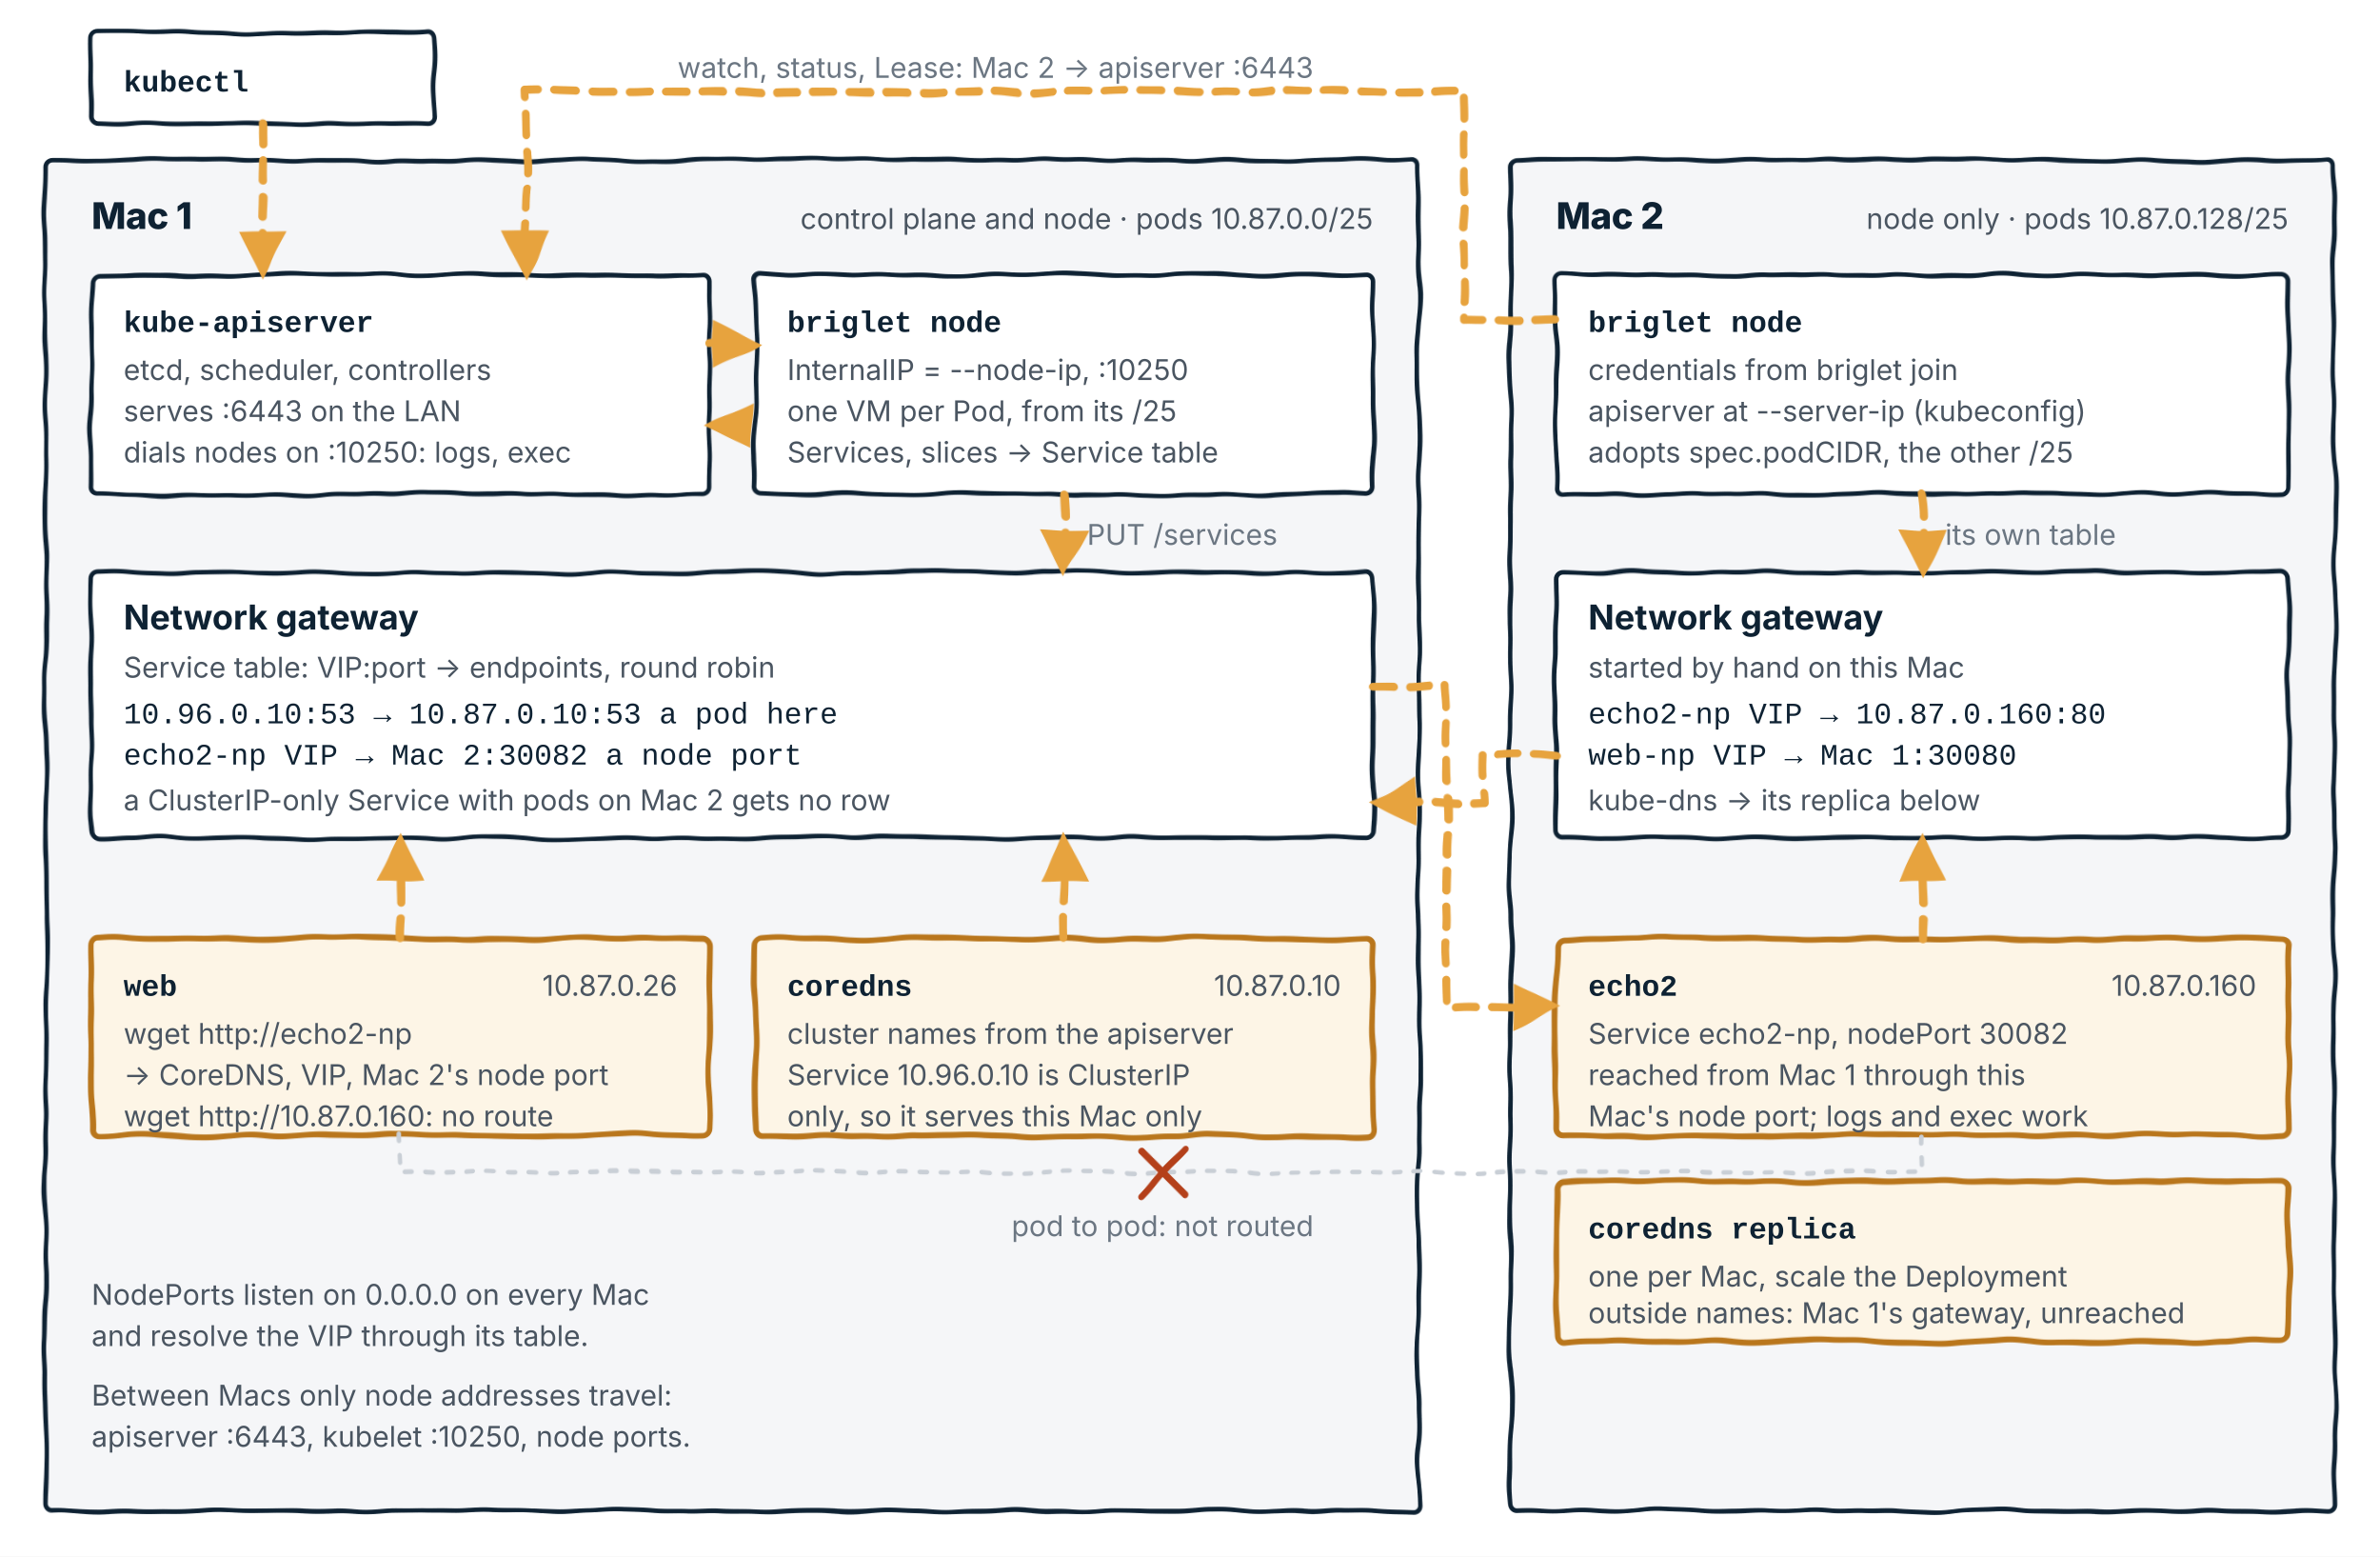
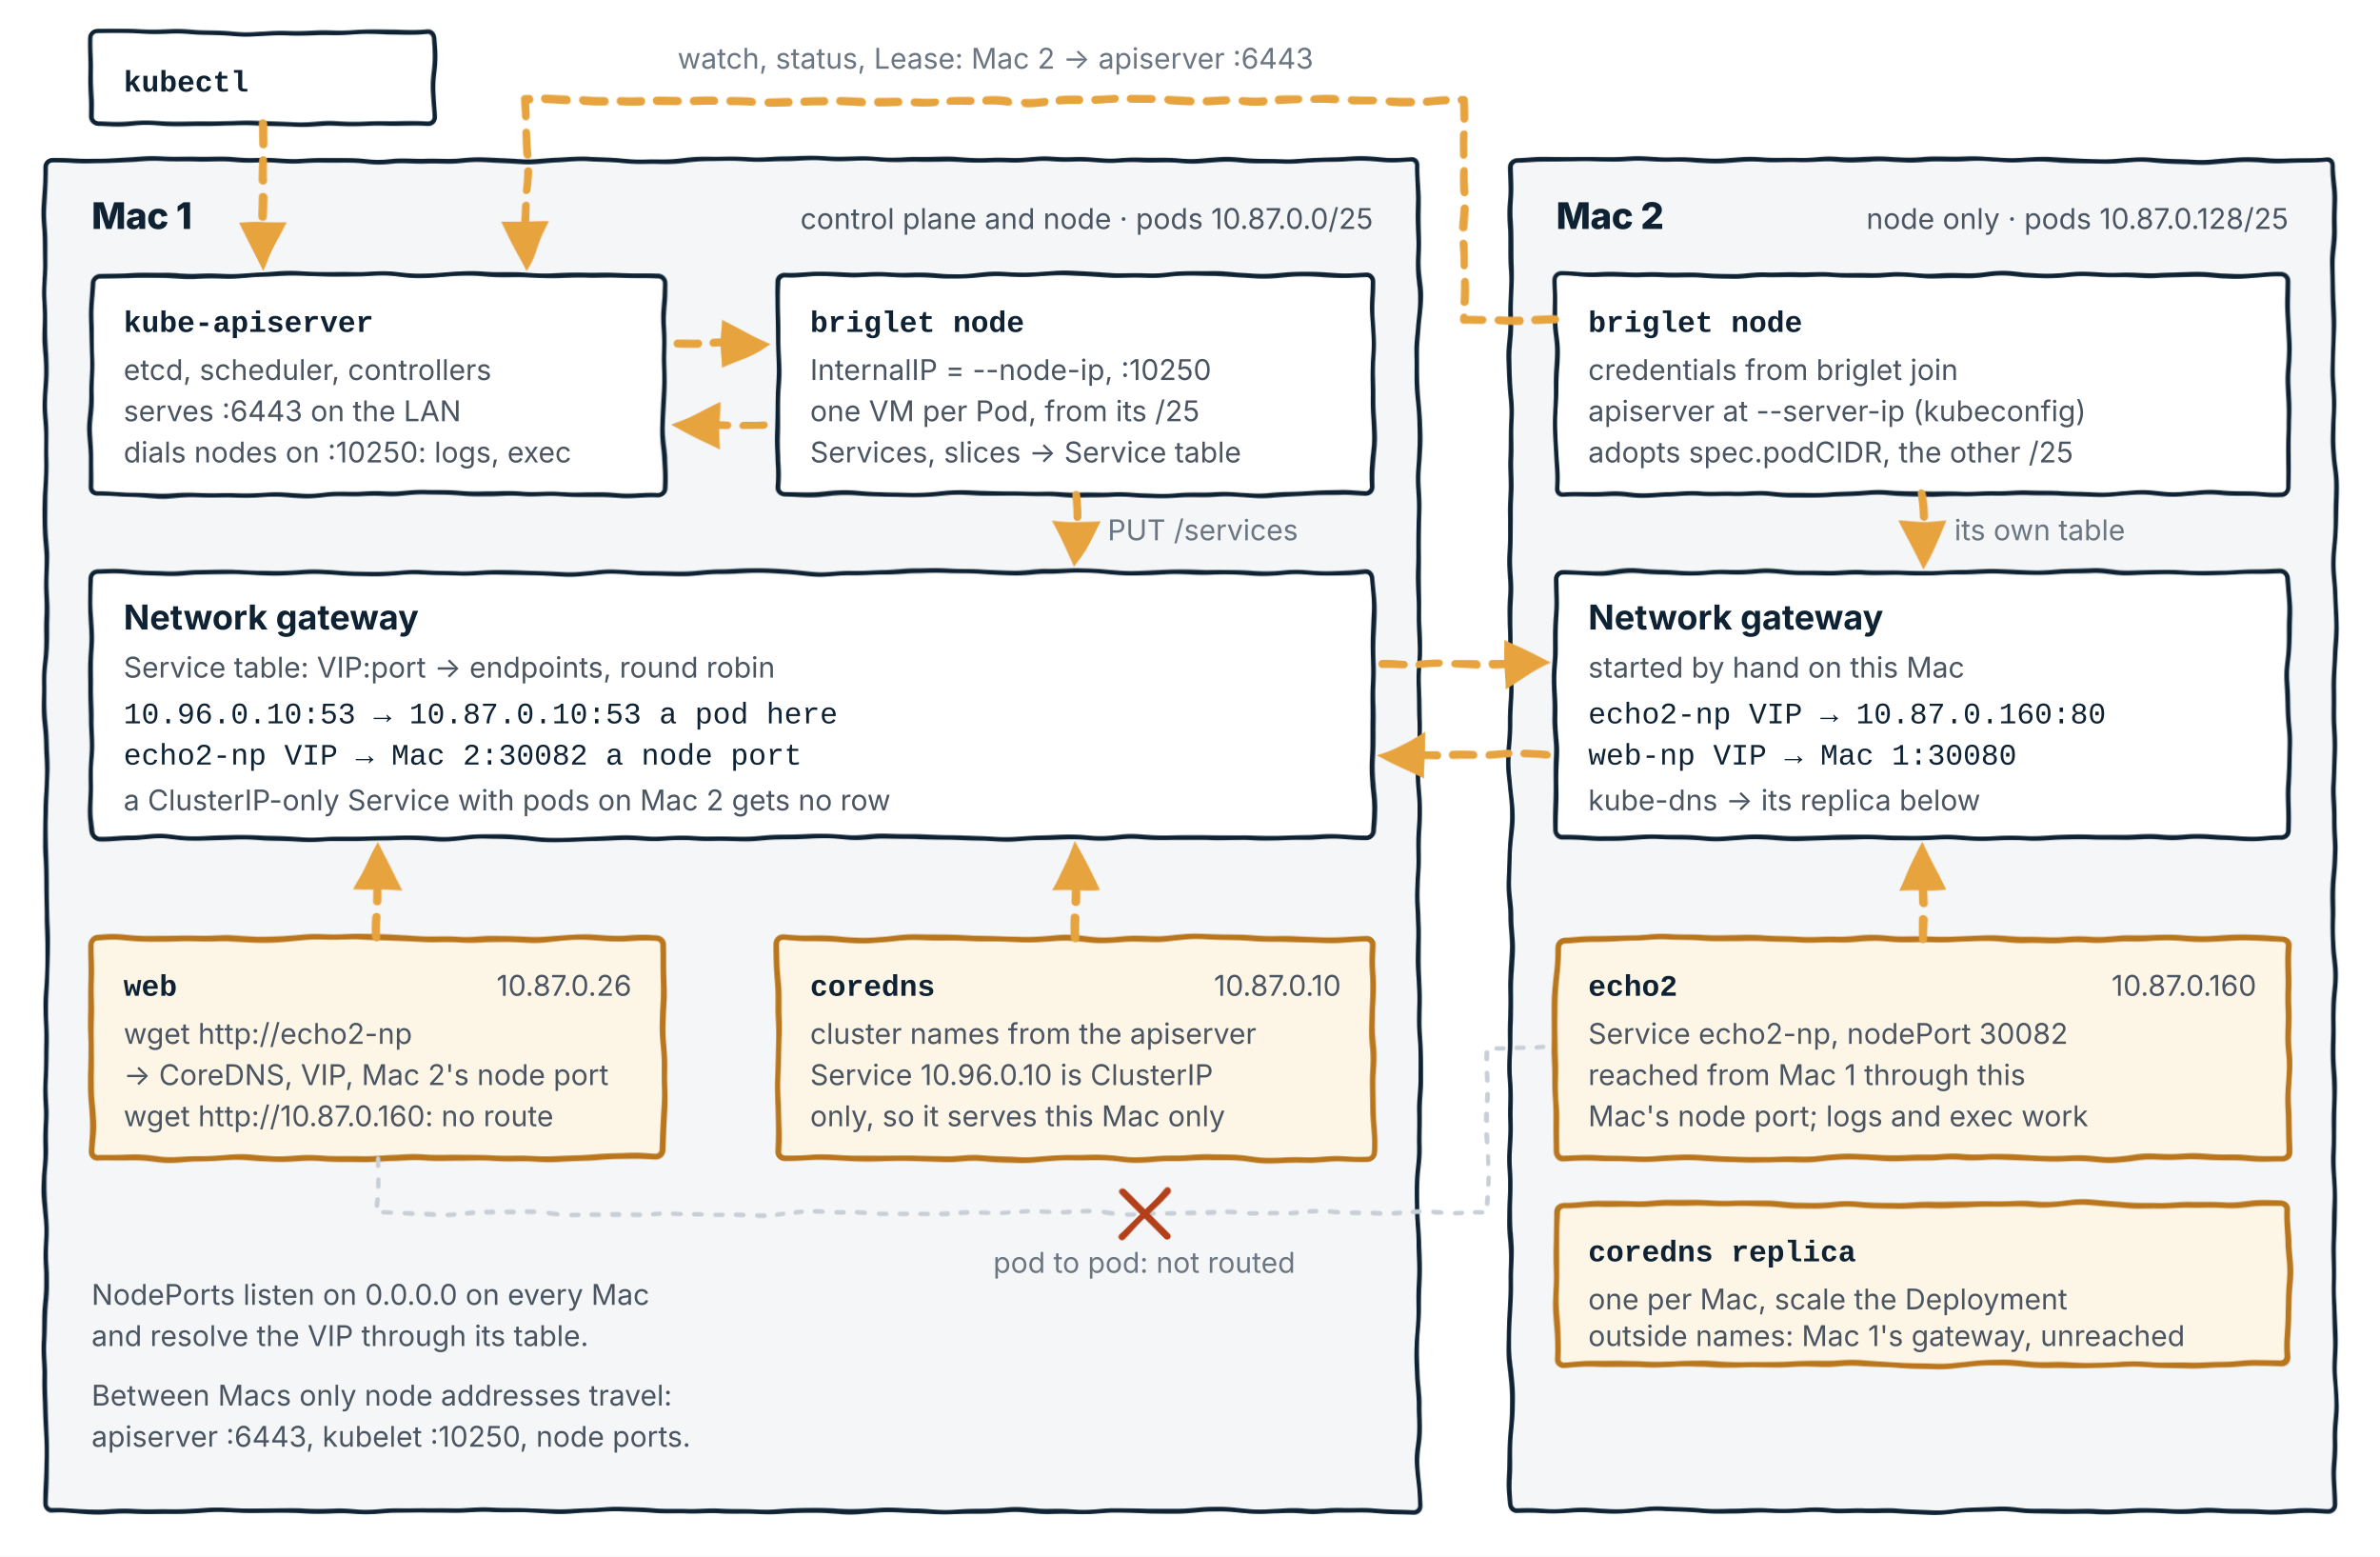
<svg xmlns="http://www.w3.org/2000/svg" class="dg" viewBox="0 0 1040 680" role="img" aria-labelledby="dg-system-t dg-system-d">
  <style>
.dg text { font-family: "Archivo","Inter",-apple-system,BlinkMacSystemFont,"Segoe UI",Helvetica,Arial,sans-serif; font-size: 15px; fill: #0E2233; }
.dg .dg-h { font-size: 16px; font-weight: 800; letter-spacing: -.01em; }
.dg .dg-b { font-weight: 700; }
.dg .dg-sub { font-size: 12.5px; fill: #4A5561; }
.dg .dg-mono { font-family: "SFMono-Regular",Menlo,Consolas,"Liberation Mono",monospace; font-size: 13px; }
.dg .dg-dim { fill: #6B7682; }
.dg rect, .dg circle, .dg path { fill: none; stroke: #0E2233; stroke-width: 2; stroke-linecap: round; stroke-linejoin: round; }
.dg .dg-bg { fill: #fff; stroke: none; }
.dg .dg-zone { fill: #F5F6F8; }
.dg .dg-vm { fill: #FDF5E6; stroke: #B9761C; stroke-width: 2.5; }
.dg .dg-box { fill: #fff; }
.dg .dg-on { stroke: #B9761C; stroke-width: 2.5; }
.dg .dg-ok { stroke: #E7A33E; stroke-width: 3.5; stroke-dasharray: 9 7; animation: dg-flow 1s linear infinite; }
.dg .dg-head { fill: #E7A33E; stroke: none; }
.dg .dg-no { stroke: #C9CFD6; stroke-dasharray: 3 6; }
.dg .dg-x { stroke: #B4401A; stroke-width: 3; }
@keyframes dg-flow { to { stroke-dashoffset: -32; } }
</style>
  <defs>
    <filter id="sk-system" x="-2%" y="-2%" width="104%" height="104%">
      <feTurbulence type="fractalNoise" baseFrequency="0.035" numOctaves="2" seed="7" result="n" />
      <feDisplacementMap in="SourceGraphic" in2="n" scale="3.2" />
    </filter>
    <marker id="ok-system" viewBox="0 0 10 10" refX="7" refY="5" markerWidth="6" markerHeight="6" orient="auto-start-reverse">
      <path d="M0 0L10 5L0 10z" class="dg-head" />
    </marker>
  </defs>
  <rect class="dg-bg" x="0" y="0" width="1040" height="680" />
  <g filter="url(#sk-system)">
    <rect class="dg-zone" x="20" y="70" width="600" height="590" rx="3" />
    <rect class="dg-zone" x="660" y="70" width="360" height="590" rx="3" />
    <rect class="dg-box" x="40" y="14" width="150" height="40" rx="3" />
-     <rect class="dg-box" x="40" y="120" width="270" height="96" rx="3" />
-     <rect class="dg-box" x="330" y="120" width="270" height="96" rx="3" />
+     <rect class="dg-box" x="40" y="120" width="250" height="96" rx="3" />
+     <rect class="dg-box" x="340" y="120" width="260" height="96" rx="3" />
    <rect class="dg-box" x="40" y="250" width="560" height="116" rx="3" />
-     <rect class="dg-vm" x="40" y="410" width="270" height="86" rx="3" />
-     <rect class="dg-vm" x="330" y="410" width="270" height="86" rx="3" />
+     <rect class="dg-vm" x="40" y="410" width="250" height="96" rx="3" />
+     <rect class="dg-vm" x="340" y="410" width="260" height="96" rx="3" />
    <rect class="dg-box" x="680" y="120" width="320" height="96" rx="3" />
    <rect class="dg-box" x="680" y="250" width="320" height="116" rx="3" />
-     <rect class="dg-vm" x="680" y="410" width="320" height="86" rx="3" />
-     <rect class="dg-vm" x="680" y="516" width="320" height="70" rx="3" />
-     <path class="dg-ok" d="M115 54V116" marker-end="url(#ok-system)" />
-     <path class="dg-ok" d="M310 150H326" marker-end="url(#ok-system)" />
-     <path class="dg-ok" d="M326 186H314" marker-end="url(#ok-system)" />
-     <path class="dg-ok" d="M465 216V246" marker-end="url(#ok-system)" />
-     <path class="dg-ok" d="M175 410V370" marker-end="url(#ok-system)" />
-     <path class="dg-ok" d="M465 410V370" marker-end="url(#ok-system)" />
-     <path class="dg-ok" d="M840 216V246" marker-end="url(#ok-system)" />
-     <path class="dg-ok" d="M840 410V370" marker-end="url(#ok-system)" />
-     <path class="dg-ok" d="M680 140H640V40H230V116" marker-end="url(#ok-system)" />
-     <path class="dg-ok" d="M600 300H632V440H676" marker-end="url(#ok-system)" />
-     <path class="dg-ok" d="M680 330H648V350H604" marker-end="url(#ok-system)" />
-     <path class="dg-no" d="M175 496V512H840V496" />
-     <path class="dg-x" d="M498 502L518 522M518 502L498 522" />
+     <rect class="dg-vm" x="680" y="410" width="320" height="96" rx="3" />
+     <rect class="dg-vm" x="680" y="526" width="320" height="70" rx="3" />
+     <path class="dg-ok" d="M115 54V112" marker-end="url(#ok-system)" />
+     <path class="dg-ok" d="M296 150H330" marker-end="url(#ok-system)" />
+     <path class="dg-ok" d="M334 186H300" marker-end="url(#ok-system)" />
+     <path class="dg-ok" d="M470 216V242" marker-end="url(#ok-system)" />
+     <path class="dg-ok" d="M165 410V374" marker-end="url(#ok-system)" />
+     <path class="dg-ok" d="M470 410V374" marker-end="url(#ok-system)" />
+     <path class="dg-ok" d="M840 216V242" marker-end="url(#ok-system)" />
+     <path class="dg-ok" d="M840 410V374" marker-end="url(#ok-system)" />
+     <path class="dg-ok" d="M680 140H640V44H230V112" marker-end="url(#ok-system)" />
+     <path class="dg-ok" d="M604 290H672" marker-end="url(#ok-system)" />
+     <path class="dg-ok" d="M676 330H608" marker-end="url(#ok-system)" />
+     <path class="dg-no" d="M165 506V530H650V458H676" />
+     <path class="dg-x" d="M490 520L510 540M510 520L490 540" />
  </g>
  <text x="54" y="40" class="dg-mono dg-b">kubectl</text>
  <text x="40" y="100" class="dg-h">Mac 1</text>
  <text x="600" y="100" class="dg-sub" text-anchor="end">control plane and node · pods 10.87.0.0/25</text>
  <text x="680" y="100" class="dg-h">Mac 2</text>
  <text x="1000" y="100" class="dg-sub" text-anchor="end">node only · pods 10.87.0.128/25</text>
-   <text x="435" y="34" class="dg-sub dg-dim" text-anchor="middle">watch, status, Lease: Mac 2 → apiserver :6443</text>
+   <text x="435" y="30" class="dg-sub dg-dim" text-anchor="middle">watch, status, Lease: Mac 2 → apiserver :6443</text>
  <text x="54" y="145" class="dg-mono dg-b">kube-apiserver</text>
  <text x="54" y="166" class="dg-sub">etcd, scheduler, controllers</text>
  <text x="54" y="184" class="dg-sub">serves :6443 on the LAN</text>
  <text x="54" y="202" class="dg-sub">dials nodes on :10250: logs, exec</text>
-   <text x="344" y="145" class="dg-mono dg-b">briglet node</text>
-   <text x="344" y="166" class="dg-sub">InternalIP = --node-ip, :10250</text>
-   <text x="344" y="184" class="dg-sub">one VM per Pod, from its /25</text>
-   <text x="344" y="202" class="dg-sub">Services, slices → Service table</text>
-   <text x="475" y="238" class="dg-sub dg-dim">PUT /services</text>
+   <text x="354" y="145" class="dg-mono dg-b">briglet node</text>
+   <text x="354" y="166" class="dg-sub">InternalIP = --node-ip, :10250</text>
+   <text x="354" y="184" class="dg-sub">one VM per Pod, from its /25</text>
+   <text x="354" y="202" class="dg-sub">Services, slices → Service table</text>
+   <text x="484" y="236" class="dg-sub dg-dim">PUT /services</text>
  <text x="54" y="275" class="dg-b">Network gateway</text>
  <text x="54" y="296" class="dg-sub">Service table: VIP:port → endpoints, round robin</text>
  <text x="54" y="316" class="dg-mono">10.96.0.10:53 → 10.87.0.10:53   a pod here</text>
  <text x="54" y="334" class="dg-mono">echo2-np VIP  → Mac 2:30082     a node port</text>
  <text x="54" y="354" class="dg-sub">a ClusterIP-only Service with pods on Mac 2 gets no row</text>
  <text x="54" y="435" class="dg-mono dg-b">web</text>
-   <text x="296" y="435" class="dg-sub" text-anchor="end">10.87.0.26</text>
+   <text x="276" y="435" class="dg-sub" text-anchor="end">10.87.0.26</text>
  <text x="54" y="456" class="dg-sub">wget http://echo2-np</text>
  <text x="54" y="474" class="dg-sub">→ CoreDNS, VIP, Mac 2's node port</text>
  <text x="54" y="492" class="dg-sub">wget http://10.87.0.160: no route</text>
-   <text x="344" y="435" class="dg-mono dg-b">coredns</text>
+   <text x="354" y="435" class="dg-mono dg-b">coredns</text>
  <text x="586" y="435" class="dg-sub" text-anchor="end">10.87.0.10</text>
-   <text x="344" y="456" class="dg-sub">cluster names from the apiserver</text>
-   <text x="344" y="474" class="dg-sub">Service 10.96.0.10 is ClusterIP</text>
-   <text x="344" y="492" class="dg-sub">only, so it serves this Mac only</text>
-   <text x="508" y="540" class="dg-sub dg-dim" text-anchor="middle">pod to pod: not routed</text>
+   <text x="354" y="456" class="dg-sub">cluster names from the apiserver</text>
+   <text x="354" y="474" class="dg-sub">Service 10.96.0.10 is ClusterIP</text>
+   <text x="354" y="492" class="dg-sub">only, so it serves this Mac only</text>
+   <text x="500" y="556" class="dg-sub dg-dim" text-anchor="middle">pod to pod: not routed</text>
  <text x="40" y="570" class="dg-sub">NodePorts listen on 0.0.0.0 on every Mac</text>
  <text x="40" y="588" class="dg-sub">and resolve the VIP through its table.</text>
  <text x="40" y="614" class="dg-sub">Between Macs only node addresses travel:</text>
  <text x="40" y="632" class="dg-sub">apiserver :6443, kubelet :10250, node ports.</text>
  <text x="694" y="145" class="dg-mono dg-b">briglet node</text>
  <text x="694" y="166" class="dg-sub">credentials from briglet join</text>
  <text x="694" y="184" class="dg-sub">apiserver at --server-ip (kubeconfig)</text>
  <text x="694" y="202" class="dg-sub">adopts spec.podCIDR, the other /25</text>
-   <text x="850" y="238" class="dg-sub dg-dim">its own table</text>
+   <text x="854" y="236" class="dg-sub dg-dim">its own table</text>
  <text x="694" y="275" class="dg-b">Network gateway</text>
  <text x="694" y="296" class="dg-sub">started by hand on this Mac</text>
  <text x="694" y="316" class="dg-mono">echo2-np VIP → 10.87.0.160:80</text>
  <text x="694" y="334" class="dg-mono">web-np VIP   → Mac 1:30080</text>
  <text x="694" y="354" class="dg-sub">kube-dns → its replica below</text>
  <text x="694" y="435" class="dg-mono dg-b">echo2</text>
  <text x="986" y="435" class="dg-sub" text-anchor="end">10.87.0.160</text>
  <text x="694" y="456" class="dg-sub">Service echo2-np, nodePort 30082</text>
  <text x="694" y="474" class="dg-sub">reached from Mac 1 through this</text>
  <text x="694" y="492" class="dg-sub">Mac's node port; logs and exec work</text>
-   <text x="694" y="541" class="dg-mono dg-b">coredns replica</text>
-   <text x="694" y="562" class="dg-sub">one per Mac, scale the Deployment</text>
-   <text x="694" y="578" class="dg-sub">outside names: Mac 1's gateway, unreached</text>
+   <text x="694" y="551" class="dg-mono dg-b">coredns replica</text>
+   <text x="694" y="572" class="dg-sub">one per Mac, scale the Deployment</text>
+   <text x="694" y="588" class="dg-sub">outside names: Mac 1's gateway, unreached</text>
</svg>
